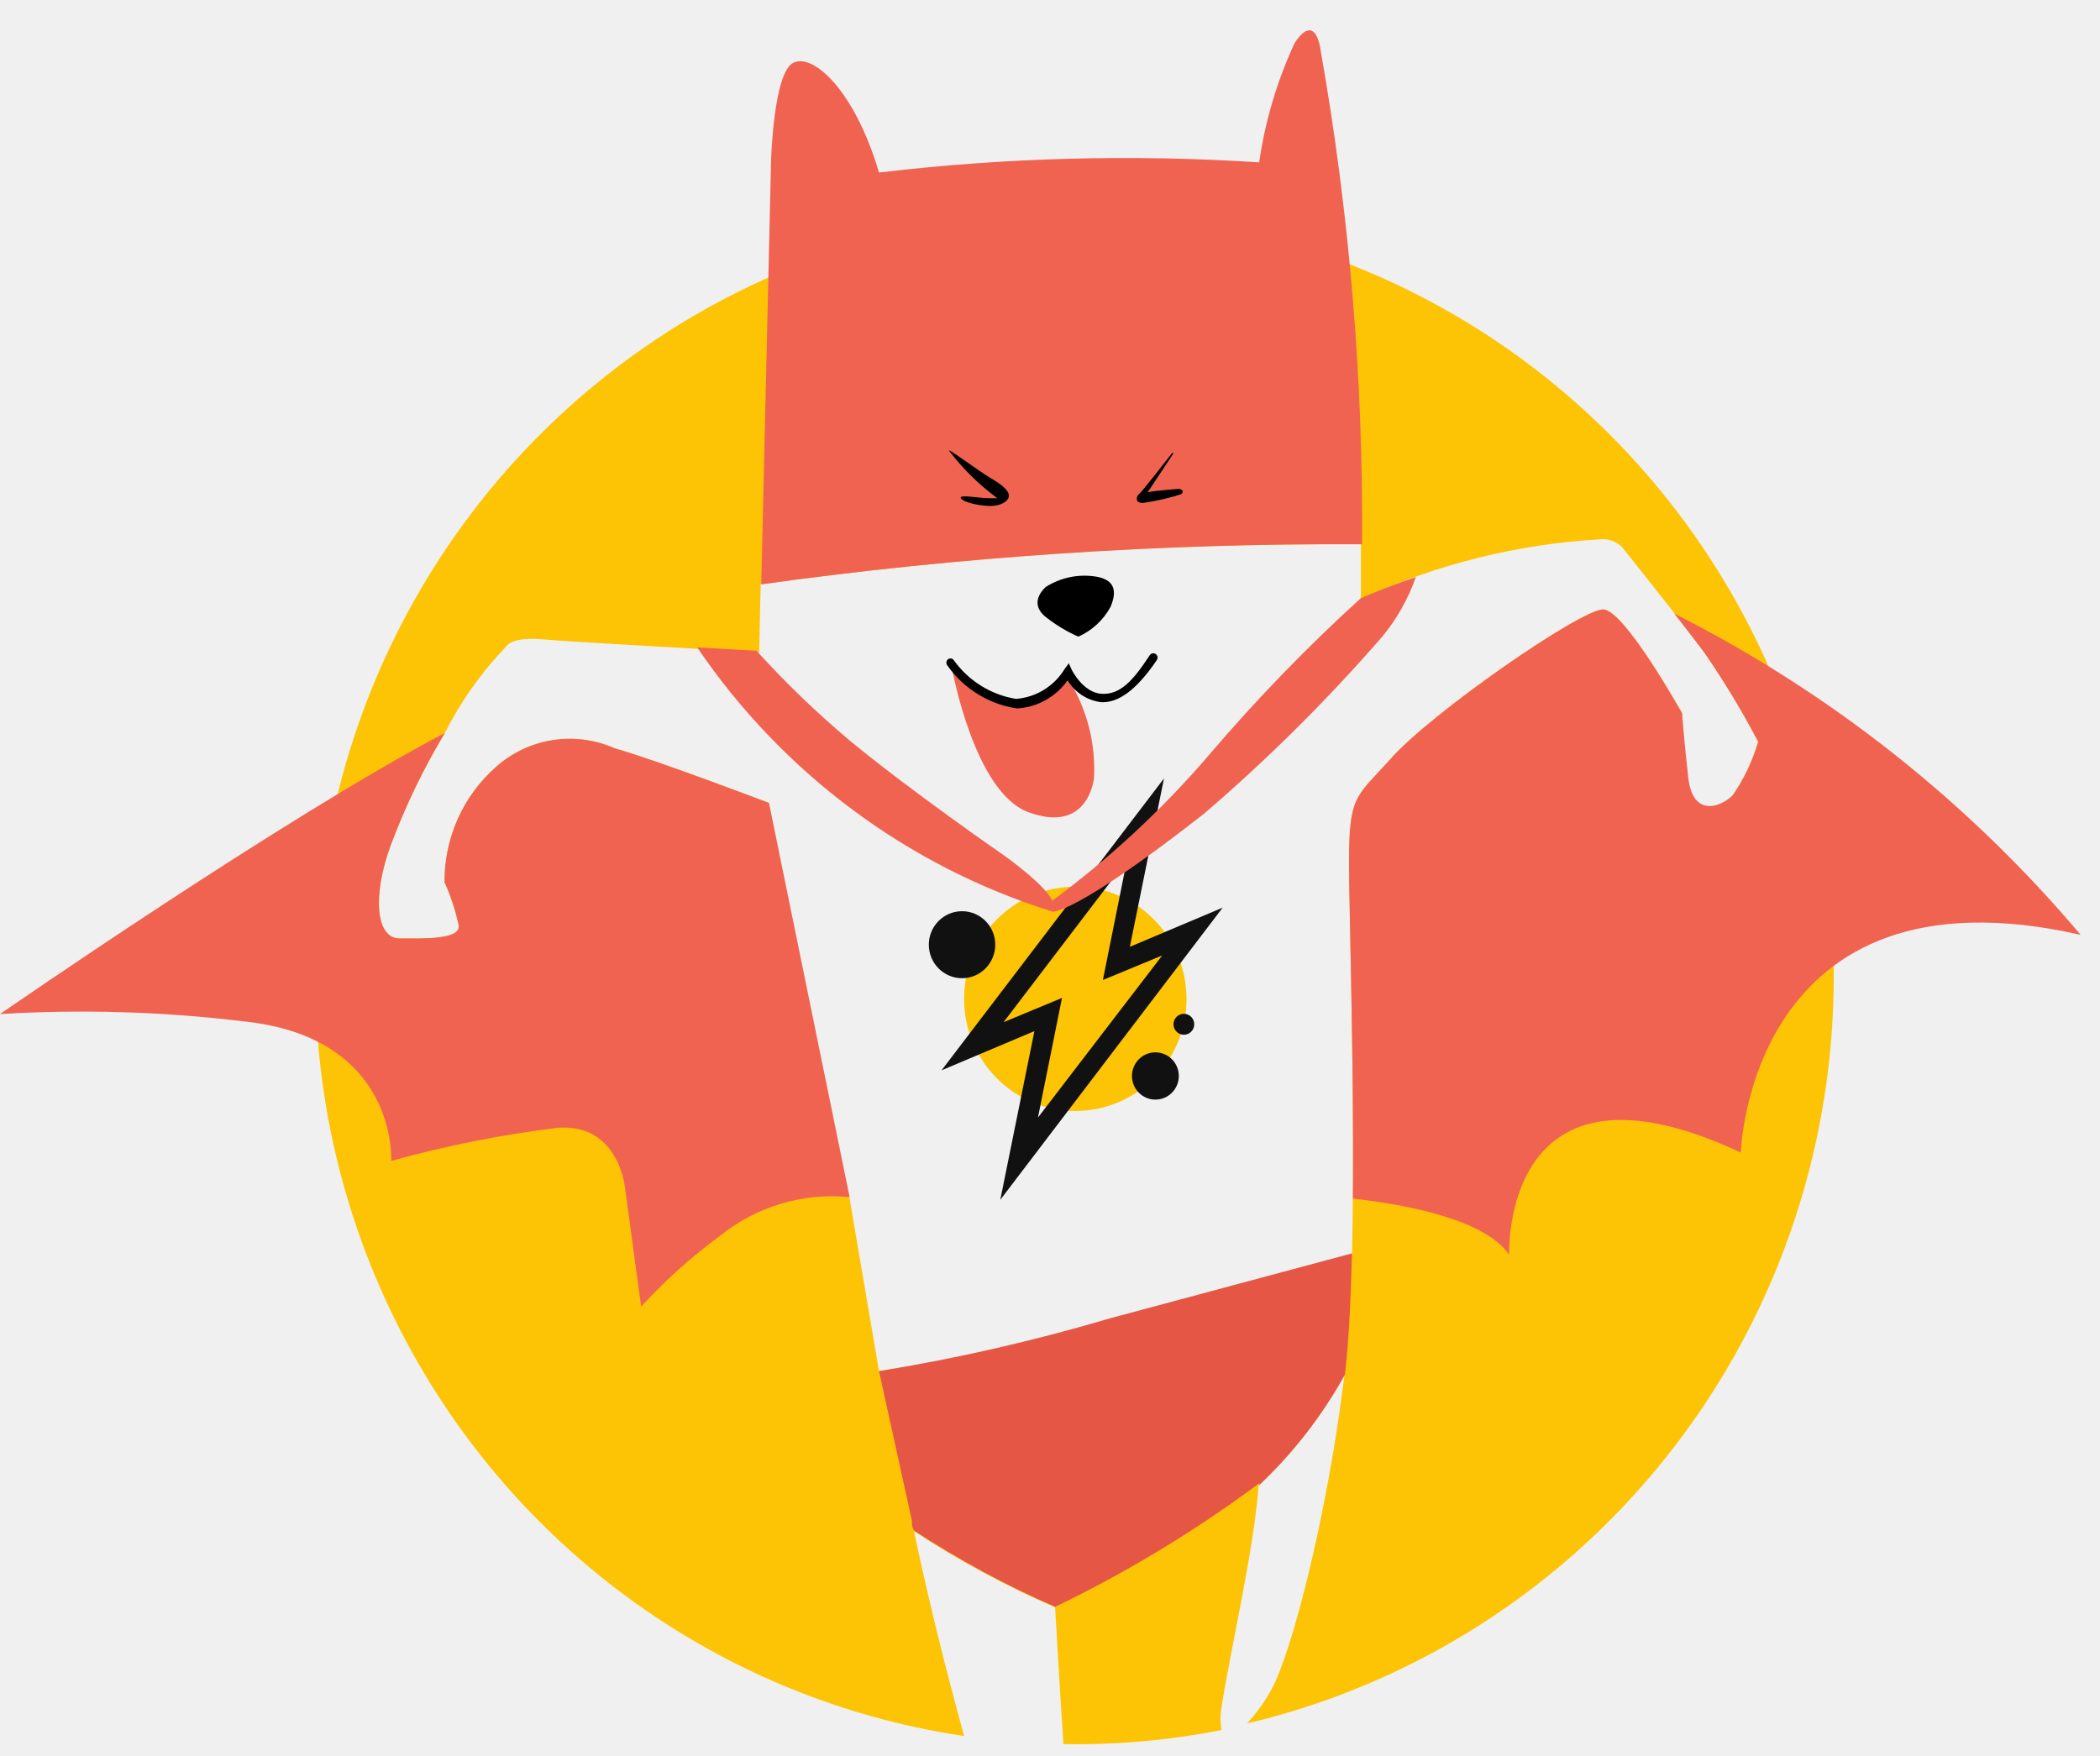
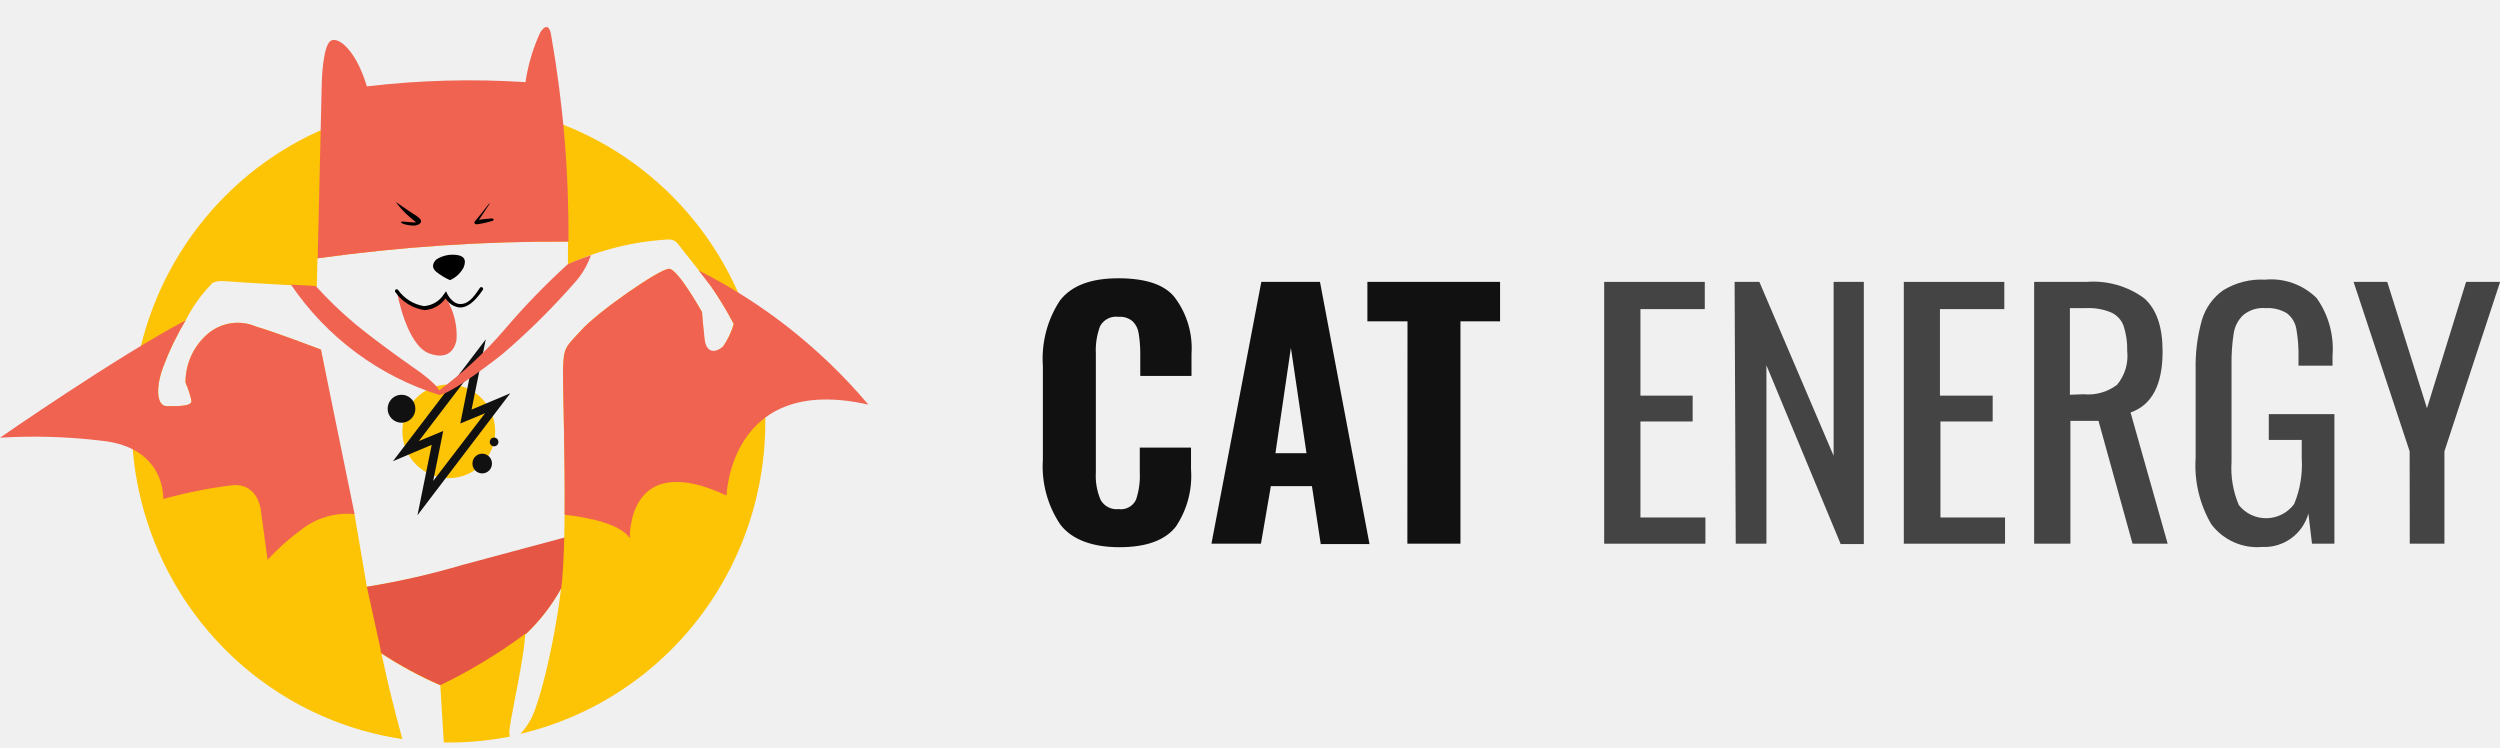
- <svg xmlns="http://www.w3.org/2000/svg" width="61" height="51" viewBox="0 0 61 51" fill="none">
-   <path d="M51.582 19.854C50.097 16.265 47.705 13.131 44.646 10.765C41.586 8.399 37.965 6.883 34.143 6.368C30.321 5.853 26.433 6.357 22.865 7.831C19.297 9.304 16.174 11.695 13.807 14.765C11.44 17.835 9.912 21.478 9.376 25.329C8.84 29.18 9.313 33.106 10.75 36.715C12.186 40.324 14.535 43.491 17.562 45.899C20.59 48.307 24.19 49.873 28.005 50.44C27.505 48.624 26.997 46.617 26.549 44.488C27.852 45.34 29.224 46.082 30.649 46.703C30.649 46.703 30.753 48.58 30.89 50.675C32.431 50.701 33.97 50.564 35.482 50.266C35.443 50.048 35.443 49.824 35.482 49.606C35.732 47.981 36.421 45.053 36.559 43.167C37.552 42.23 38.395 41.142 39.057 39.943L39.005 40.326C38.531 44.027 37.541 47.981 36.938 49.076C36.742 49.438 36.502 49.774 36.223 50.075C39.341 49.337 42.263 47.924 44.785 45.934C47.308 43.943 49.372 41.423 50.833 38.548C52.294 35.673 53.118 32.512 53.247 29.284C53.377 26.056 52.808 22.838 51.582 19.854ZM50.316 23.147C49.937 23.521 49.153 23.773 49.023 22.643C48.894 21.514 48.86 20.723 48.86 20.723C48.86 20.723 47.197 17.742 46.577 17.708C45.957 17.673 41.555 20.723 40.392 22.052C39.384 23.173 39.186 23.095 39.186 25.067C39.186 26.553 39.376 32.167 39.272 36.459L32.251 38.345C30.045 38.983 27.801 39.483 25.532 39.839L24.671 34.773H24.55L22.336 23.33C22.336 23.33 19.054 22.078 17.848 21.74C17.282 21.49 16.657 21.408 16.046 21.505C15.436 21.602 14.865 21.874 14.403 22.287C13.931 22.704 13.553 23.218 13.296 23.796C13.039 24.373 12.908 24.999 12.912 25.632C13.095 26.036 13.233 26.459 13.326 26.892C13.369 27.309 12.292 27.266 11.603 27.266C10.914 27.266 10.81 26.015 11.353 24.546C11.777 23.417 12.301 22.329 12.921 21.296C13.387 20.374 13.988 19.527 14.704 18.785C14.704 18.785 14.825 18.49 15.781 18.577C16.737 18.664 22.052 18.95 22.052 18.95L22.095 16.978C27.872 16.173 33.699 15.784 39.531 15.813C39.531 16.344 39.531 16.874 39.531 17.404C41.739 16.387 44.118 15.797 46.542 15.666C46.672 15.662 46.801 15.692 46.917 15.751C47.032 15.81 47.132 15.897 47.206 16.005C47.499 16.378 49.282 18.611 49.489 18.933C50.068 19.768 50.594 20.638 51.065 21.54C50.904 22.11 50.651 22.651 50.316 23.139V23.147Z" fill="#FDC305" />
-   <path d="M48.636 17.829C49.041 18.351 49.394 18.811 49.498 18.95C50.077 19.785 50.603 20.656 51.074 21.557C50.91 22.109 50.66 22.631 50.333 23.104C49.954 23.477 49.17 23.729 49.041 22.6C48.912 21.47 48.86 20.723 48.86 20.723C48.86 20.723 47.198 17.742 46.578 17.708C45.957 17.673 41.555 20.723 40.392 22.052C39.385 23.173 39.186 23.095 39.186 25.067C39.186 26.371 39.333 30.846 39.298 34.825C40.858 34.999 43.149 35.434 43.838 36.459C43.838 36.459 43.588 30.22 50.566 33.487C50.566 33.487 50.807 24.981 60.438 27.162C57.164 23.284 53.151 20.111 48.636 17.829Z" fill="#F06351" />
-   <path d="M39.565 15.813C39.6 10.999 39.197 6.191 38.359 1.45C38.359 1.45 38.23 0.321 37.61 1.242C37.098 2.343 36.75 3.514 36.576 4.717C32.894 4.479 29.198 4.578 25.533 5.013C24.826 2.623 23.62 1.537 23.043 1.824C22.466 2.111 22.397 4.674 22.397 4.674L22.113 16.978C27.896 16.172 33.728 15.783 39.565 15.813Z" fill="#F06351" />
-   <path d="M39.065 39.943C39.177 39.014 39.237 37.78 39.272 36.416L32.252 38.301C30.046 38.955 27.802 39.468 25.533 39.839L26.489 44.184C26.489 44.279 26.489 44.375 26.549 44.47C27.852 45.323 29.224 46.064 30.649 46.686C32.733 45.681 34.717 44.48 36.576 43.097V43.15C37.565 42.217 38.404 41.135 39.065 39.943Z" fill="#E55645" />
-   <path d="M27.566 13.094C27.523 13.007 28.427 13.685 28.78 13.893C29.133 14.102 29.306 14.258 29.306 14.406C29.306 14.554 29.082 14.701 28.772 14.701C28.462 14.701 27.979 14.597 27.91 14.475C27.841 14.354 28.427 14.475 28.72 14.475H28.97C28.439 14.084 27.967 13.619 27.566 13.094Z" fill="black" />
-   <path d="M34.026 13.189C34.026 13.189 33.165 14.302 33.087 14.354C33.01 14.406 32.941 14.649 33.251 14.606C33.607 14.552 33.959 14.471 34.302 14.362C34.397 14.31 34.362 14.189 34.199 14.206C34.035 14.223 33.613 14.249 33.337 14.302L34.069 13.198C34.069 13.198 34.095 13.094 34.026 13.189Z" fill="black" />
-   <path d="M31.322 18.498C31.721 18.321 32.051 18.016 32.26 17.63C32.502 17.056 32.26 16.839 31.881 16.761C31.36 16.665 30.822 16.77 30.374 17.056C30.038 17.378 30.081 17.69 30.374 17.925C30.665 18.155 30.983 18.348 31.322 18.498Z" fill="black" />
-   <path d="M31.011 19.593C30.912 19.79 30.778 19.967 30.615 20.115C30.37 20.314 30.068 20.429 29.754 20.445C29.279 20.492 28.805 20.355 28.427 20.062C28.253 19.96 28.099 19.828 27.971 19.672C27.884 19.577 27.779 19.503 27.66 19.454C27.66 19.454 28.306 23.026 29.874 23.599C31.442 24.172 31.735 22.939 31.778 22.608C31.83 21.62 31.584 20.638 31.072 19.793C31.072 19.532 31.054 19.706 31.011 19.593Z" fill="#F06351" />
-   <path d="M29.547 20.584C29.144 20.525 28.757 20.385 28.409 20.172C28.061 19.958 27.759 19.676 27.523 19.341C27.502 19.317 27.49 19.287 27.49 19.254C27.49 19.222 27.502 19.192 27.523 19.168C27.534 19.156 27.547 19.147 27.562 19.14C27.577 19.134 27.593 19.131 27.609 19.131C27.625 19.131 27.641 19.134 27.655 19.14C27.67 19.147 27.684 19.156 27.695 19.168C27.908 19.469 28.178 19.725 28.491 19.921C28.802 20.116 29.15 20.247 29.512 20.306C29.799 20.284 30.077 20.194 30.323 20.043C30.568 19.892 30.775 19.684 30.925 19.437L31.046 19.272L31.132 19.463C31.132 19.463 31.459 20.123 31.993 20.158C32.527 20.193 32.906 19.793 33.397 19.037C33.416 19.01 33.444 18.99 33.476 18.984C33.509 18.977 33.542 18.984 33.57 19.003C33.597 19.021 33.616 19.05 33.623 19.082C33.629 19.115 33.622 19.149 33.604 19.176C33.03 20.028 32.487 20.436 31.976 20.401C31.779 20.375 31.589 20.304 31.422 20.195C31.255 20.085 31.115 19.939 31.011 19.767C30.843 20.005 30.624 20.201 30.37 20.342C30.117 20.484 29.836 20.566 29.547 20.584Z" fill="black" />
-   <path d="M31.235 32.279C33.019 32.279 34.465 30.821 34.465 29.021C34.465 27.221 33.019 25.763 31.235 25.763C29.451 25.763 28.005 27.221 28.005 29.021C28.005 30.821 29.451 32.279 31.235 32.279Z" fill="#FDC305" />
-   <path d="M35.516 26.371L32.82 27.509L33.811 22.617L27.35 31.098L30.047 29.959L29.056 34.86L35.516 26.371ZM29.151 29.699L32.734 24.998L32.036 28.474L33.759 27.761L30.15 32.471L30.848 28.995L29.151 29.699Z" fill="#111111" />
-   <path d="M27.945 28.422C28.477 28.422 28.91 27.986 28.91 27.448C28.91 26.911 28.477 26.475 27.945 26.475C27.412 26.475 26.98 26.911 26.98 27.448C26.98 27.986 27.412 28.422 27.945 28.422Z" fill="#111111" />
-   <path d="M33.561 31.949C33.937 31.949 34.242 31.642 34.242 31.263C34.242 30.884 33.937 30.576 33.561 30.576C33.185 30.576 32.881 30.884 32.881 31.263C32.881 31.642 33.185 31.949 33.561 31.949Z" fill="#111111" />
-   <path d="M34.388 30.064C34.555 30.064 34.69 29.928 34.69 29.76C34.69 29.592 34.555 29.456 34.388 29.456C34.222 29.456 34.087 29.592 34.087 29.76C34.087 29.928 34.222 30.064 34.388 30.064Z" fill="#111111" />
-   <path d="M39.522 17.386C37.967 18.8 36.503 20.312 35.138 21.913C33.778 23.503 32.243 24.931 30.564 26.171C30.374 25.71 29.159 24.85 29.159 24.85C29.159 24.85 26.454 22.982 24.68 21.514C23.721 20.708 22.817 19.837 21.975 18.907L20.252 18.811C22.739 22.476 26.383 25.183 30.589 26.492C31.33 26.371 33.415 24.868 34.974 23.642C36.819 22.06 38.546 20.344 40.143 18.507C40.572 17.993 40.904 17.404 41.125 16.769C40.143 17.099 39.522 17.386 39.522 17.386Z" fill="#F06351" />
-   <path d="M22.337 23.33C22.337 23.33 19.055 22.078 17.849 21.74C17.282 21.49 16.657 21.408 16.047 21.505C15.436 21.602 14.866 21.874 14.403 22.287C13.931 22.704 13.554 23.218 13.296 23.796C13.039 24.373 12.908 24.999 12.913 25.632C13.095 26.036 13.233 26.459 13.326 26.892C13.369 27.309 12.293 27.266 11.603 27.266C10.914 27.266 10.811 26.015 11.354 24.546C11.777 23.417 12.302 22.329 12.921 21.296C8.227 23.764 0 29.464 0 29.464C2.353 29.321 4.714 29.391 7.055 29.673C11.578 30.133 11.362 33.731 11.362 33.731C12.953 33.288 14.574 32.966 16.212 32.766C18.038 32.645 18.168 34.608 18.168 34.608L18.624 37.962C19.317 37.206 20.082 36.519 20.907 35.912C21.97 35.053 23.324 34.648 24.68 34.782L22.337 23.33Z" fill="#F06351" />
+ <svg xmlns="http://www.w3.org/2000/svg" width="174" height="52" viewBox="0 0 174 52" fill="none">
+   <g clip-path="url(#clip0)">
+     <path d="M51.582 20.854C50.097 17.265 47.705 14.131 44.646 11.765C41.586 9.399 37.965 7.883 34.143 7.368C30.321 6.853 26.433 7.357 22.865 8.831C19.297 10.304 16.174 12.695 13.807 15.765C11.44 18.835 9.912 22.478 9.376 26.329C8.84 30.18 9.313 34.106 10.75 37.715C12.186 41.324 14.535 44.491 17.562 46.899C20.59 49.307 24.19 50.873 28.005 51.44C27.505 49.624 26.997 47.617 26.549 45.488C27.852 46.34 29.224 47.082 30.649 47.703C30.649 47.703 30.753 49.58 30.89 51.675C32.431 51.701 33.97 51.564 35.482 51.266C35.443 51.048 35.443 50.824 35.482 50.606C35.732 48.981 36.421 46.053 36.559 44.167C37.552 43.23 38.395 42.142 39.057 40.943L39.005 41.326C38.531 45.027 37.541 48.981 36.938 50.076C36.742 50.438 36.502 50.774 36.223 51.075C39.341 50.337 42.263 48.924 44.785 46.934C47.308 44.943 49.372 42.423 50.833 39.548C52.294 36.673 53.118 33.512 53.247 30.284C53.377 27.056 52.808 23.838 51.582 20.854ZM50.316 24.147C49.937 24.521 49.153 24.773 49.023 23.643C48.894 22.514 48.86 21.723 48.86 21.723C48.86 21.723 47.197 18.742 46.577 18.708C45.957 18.673 41.555 21.723 40.392 23.052C39.384 24.173 39.186 24.095 39.186 26.067C39.186 27.553 39.376 33.167 39.272 37.459L32.251 39.345C30.045 39.983 27.801 40.483 25.532 40.839L24.671 35.773H24.55L22.336 24.33C22.336 24.33 19.054 23.078 17.848 22.74C17.282 22.49 16.657 22.408 16.046 22.505C15.436 22.602 14.865 22.874 14.403 23.287C13.931 23.704 13.553 24.218 13.296 24.796C13.039 25.373 12.908 25.999 12.912 26.632C13.095 27.036 13.233 27.459 13.326 27.892C13.369 28.309 12.292 28.266 11.603 28.266C10.914 28.266 10.81 27.015 11.353 25.546C11.777 24.417 12.301 23.329 12.921 22.296C13.387 21.374 13.988 20.527 14.704 19.785C14.704 19.785 14.825 19.49 15.781 19.577C16.737 19.664 22.052 19.95 22.052 19.95L22.095 17.978C27.872 17.173 33.699 16.784 39.531 16.814C39.531 17.344 39.531 17.874 39.531 18.404C41.739 17.387 44.118 16.797 46.542 16.666C46.672 16.663 46.801 16.692 46.917 16.751C47.032 16.81 47.132 16.897 47.206 17.005C47.499 17.378 49.282 19.611 49.489 19.933C50.068 20.768 50.594 21.638 51.065 22.54C50.904 23.11 50.651 23.651 50.316 24.139V24.147Z" fill="#FDC305" />
+     <path d="M48.636 18.829C49.041 19.351 49.394 19.811 49.498 19.95C50.077 20.785 50.603 21.656 51.074 22.557C50.91 23.109 50.66 23.631 50.333 24.104C49.954 24.477 49.17 24.729 49.041 23.6C48.912 22.47 48.86 21.723 48.86 21.723C48.86 21.723 47.198 18.742 46.578 18.708C45.957 18.673 41.555 21.723 40.392 23.052C39.385 24.173 39.186 24.095 39.186 26.067C39.186 27.371 39.333 31.846 39.298 35.825C40.858 35.999 43.149 36.434 43.838 37.459C43.838 37.459 43.588 31.22 50.566 34.487C50.566 34.487 50.807 25.981 60.438 28.162C57.164 24.284 53.151 21.111 48.636 18.829Z" fill="#F06351" />
+     <path d="M39.565 16.814C39.6 11.999 39.197 7.191 38.359 2.45C38.359 2.45 38.23 1.321 37.61 2.242C37.098 3.343 36.75 4.514 36.576 5.717C32.894 5.479 29.198 5.578 25.533 6.013C24.826 3.623 23.62 2.537 23.043 2.824C22.466 3.111 22.397 5.674 22.397 5.674L22.113 17.978C27.896 17.172 33.728 16.783 39.565 16.814Z" fill="#F06351" />
+     <path d="M39.065 40.943C39.177 40.014 39.237 38.78 39.272 37.416L32.252 39.301C30.046 39.955 27.802 40.468 25.533 40.839L26.489 45.184C26.489 45.279 26.489 45.375 26.549 45.47C27.852 46.323 29.224 47.064 30.649 47.686C32.733 46.681 34.717 45.48 36.576 44.097V44.15C37.565 43.217 38.404 42.135 39.065 40.943Z" fill="#E55645" />
+     <path d="M27.566 14.094C27.523 14.007 28.427 14.685 28.78 14.893C29.133 15.102 29.306 15.258 29.306 15.406C29.306 15.554 29.082 15.701 28.772 15.701C28.462 15.701 27.979 15.597 27.91 15.475C27.841 15.354 28.427 15.475 28.72 15.475H28.97C28.439 15.084 27.967 14.619 27.566 14.094Z" fill="black" />
+     <path d="M34.026 14.189C34.026 14.189 33.165 15.302 33.087 15.354C33.01 15.406 32.941 15.649 33.251 15.606C33.607 15.552 33.959 15.471 34.302 15.362C34.397 15.31 34.362 15.189 34.199 15.206C34.035 15.223 33.613 15.249 33.337 15.302L34.069 14.198C34.069 14.198 34.095 14.094 34.026 14.189Z" fill="black" />
+     <path d="M31.322 19.498C31.721 19.321 32.051 19.016 32.26 18.63C32.502 18.056 32.26 17.839 31.881 17.761C31.36 17.665 30.822 17.77 30.374 18.056C30.038 18.378 30.081 18.69 30.374 18.925C30.665 19.155 30.983 19.348 31.322 19.498Z" fill="black" />
+     <path d="M31.011 20.593C30.912 20.79 30.778 20.967 30.615 21.115C30.37 21.314 30.068 21.429 29.754 21.445C29.279 21.492 28.805 21.355 28.427 21.062C28.253 20.96 28.099 20.828 27.971 20.672C27.884 20.577 27.779 20.503 27.66 20.454C27.66 20.454 28.306 24.026 29.874 24.599C31.442 25.172 31.735 23.939 31.778 23.608C31.83 22.62 31.584 21.638 31.072 20.793C31.072 20.532 31.054 20.706 31.011 20.593Z" fill="#F06351" />
+     <path d="M29.547 21.584C29.144 21.525 28.757 21.385 28.409 21.172C28.061 20.958 27.759 20.676 27.523 20.341C27.502 20.317 27.49 20.287 27.49 20.254C27.49 20.222 27.502 20.192 27.523 20.168C27.534 20.156 27.547 20.147 27.562 20.14C27.577 20.134 27.593 20.131 27.609 20.131C27.625 20.131 27.641 20.134 27.655 20.14C27.67 20.147 27.684 20.156 27.695 20.168C27.908 20.469 28.178 20.725 28.491 20.921C28.802 21.116 29.15 21.247 29.512 21.306C29.799 21.284 30.077 21.194 30.323 21.043C30.568 20.892 30.775 20.684 30.925 20.437L31.046 20.272L31.132 20.463C31.132 20.463 31.459 21.123 31.993 21.158C32.527 21.193 32.906 20.793 33.397 20.037C33.416 20.01 33.444 19.99 33.476 19.984C33.509 19.977 33.542 19.984 33.57 20.003C33.597 20.021 33.616 20.05 33.623 20.082C33.629 20.115 33.622 20.149 33.604 20.176C33.03 21.028 32.487 21.436 31.976 21.401C31.779 21.375 31.589 21.304 31.422 21.195C31.255 21.085 31.115 20.939 31.011 20.767C30.843 21.005 30.624 21.201 30.37 21.342C30.117 21.484 29.836 21.566 29.547 21.584Z" fill="black" />
+     <path d="M31.235 33.279C33.019 33.279 34.465 31.821 34.465 30.021C34.465 28.221 33.019 26.763 31.235 26.763C29.451 26.763 28.005 28.221 28.005 30.021C28.005 31.821 29.451 33.279 31.235 33.279Z" fill="#FDC305" />
+     <path d="M35.516 27.371L32.82 28.509L33.811 23.617L27.35 32.098L30.047 30.959L29.056 35.86L35.516 27.371ZM29.151 30.699L32.734 25.998L32.036 29.474L33.759 28.761L30.15 33.471L30.848 29.995L29.151 30.699Z" fill="#111111" />
+     <path d="M27.945 29.422C28.477 29.422 28.91 28.986 28.91 28.448C28.91 27.911 28.477 27.475 27.945 27.475C27.412 27.475 26.98 27.911 26.98 28.448C26.98 28.986 27.412 29.422 27.945 29.422Z" fill="#111111" />
+     <path d="M33.561 32.949C33.937 32.949 34.242 32.642 34.242 32.263C34.242 31.884 33.937 31.576 33.561 31.576C33.185 31.576 32.881 31.884 32.881 32.263C32.881 32.642 33.185 32.949 33.561 32.949Z" fill="#111111" />
+     <path d="M34.388 31.064C34.555 31.064 34.69 30.928 34.69 30.76C34.69 30.592 34.555 30.456 34.388 30.456C34.222 30.456 34.087 30.592 34.087 30.76C34.087 30.928 34.222 31.064 34.388 31.064Z" fill="#111111" />
+     <path d="M39.522 18.386C37.967 19.8 36.503 21.312 35.138 22.913C33.778 24.503 32.243 25.931 30.564 27.171C30.374 26.71 29.159 25.85 29.159 25.85C29.159 25.85 26.454 23.982 24.68 22.514C23.721 21.708 22.817 20.837 21.975 19.907L20.252 19.811C22.739 23.476 26.383 26.183 30.589 27.492C31.33 27.371 33.415 25.868 34.974 24.642C36.819 23.06 38.546 21.344 40.143 19.507C40.572 18.993 40.904 18.404 41.125 17.769C40.143 18.099 39.522 18.386 39.522 18.386Z" fill="#F06351" />
+     <path d="M22.337 24.33C22.337 24.33 19.055 23.078 17.849 22.74C17.282 22.49 16.657 22.408 16.047 22.505C15.436 22.602 14.866 22.874 14.403 23.287C13.931 23.704 13.554 24.218 13.296 24.796C13.039 25.373 12.908 25.999 12.913 26.632C13.095 27.036 13.233 27.459 13.326 27.892C13.369 28.309 12.293 28.266 11.603 28.266C10.914 28.266 10.811 27.015 11.354 25.546C11.777 24.417 12.302 23.329 12.921 22.296C8.227 24.764 0 30.464 0 30.464C2.353 30.321 4.714 30.391 7.055 30.673C11.578 31.133 11.362 34.731 11.362 34.731C12.953 34.288 14.574 33.966 16.212 33.766C18.038 33.645 18.168 35.608 18.168 35.608L18.624 38.962C19.317 38.206 20.082 37.519 20.907 36.912C21.97 36.053 23.324 35.648 24.68 35.782L22.337 24.33Z" fill="#F06351" />
+     <path d="M73.79 36.495C72.903 35.168 72.478 33.581 72.584 31.985V25.468C72.472 23.86 72.89 22.259 73.773 20.915C74.571 19.878 75.935 19.362 77.864 19.368C79.794 19.374 81.1 19.829 81.784 20.732C82.617 21.852 83.023 23.237 82.929 24.634V26.163H79.363V24.503C79.358 24.067 79.321 23.631 79.251 23.2C79.208 22.888 79.066 22.599 78.846 22.375C78.711 22.257 78.553 22.168 78.383 22.113C78.213 22.058 78.034 22.038 77.856 22.053C77.6 22.015 77.339 22.056 77.108 22.173C76.876 22.29 76.686 22.475 76.564 22.705C76.337 23.315 76.237 23.966 76.271 24.616V32.889C76.231 33.544 76.347 34.199 76.607 34.8C76.731 35.017 76.915 35.193 77.137 35.305C77.359 35.418 77.609 35.463 77.856 35.434C78.098 35.469 78.345 35.425 78.562 35.31C78.778 35.195 78.953 35.013 79.062 34.791C79.27 34.18 79.361 33.534 79.329 32.889V31.151H82.895V32.654C83 34.072 82.626 35.483 81.835 36.66C81.077 37.615 79.768 38.085 77.907 38.085C76.047 38.085 74.591 37.563 73.79 36.495Z" fill="#111111" />
+     <path d="M87.788 19.62H91.871L95.317 37.867H91.923L91.311 33.836H88.451L87.762 37.841H84.317L87.788 19.62ZM90.932 31.542L89.847 24.208L88.77 31.542H90.932Z" fill="#111111" />
+     <path d="M97.962 22.366H95.171V19.62H104.405V22.366H101.648V37.841H97.953L97.962 22.366Z" fill="#111111" />
+     <path d="M111.65 19.62H118.653V21.514H114.174V27.536H117.809V29.335H114.174V36.017H118.696V37.841H111.65V19.62Z" fill="#444444" />
+     <path d="M120.729 19.62H122.452L127.62 31.724V19.62H129.722V37.867H128.111L122.943 25.424V37.841H120.807L120.729 19.62Z" fill="#444444" />
+     <path d="M132.505 19.62H139.499V21.514H135.02V27.536H138.69V29.335H135.055V36.017H139.551V37.841H132.505V19.62Z" fill="#444444" />
+     <path d="M141.576 19.62H145.211C146.643 19.504 148.07 19.907 149.234 20.758C150.095 21.514 150.517 22.748 150.517 24.46C150.517 26.777 149.773 28.194 148.286 28.709L150.87 37.841H148.424L146.055 29.291H144.1V37.841H141.576V19.62ZM145.021 27.44C145.851 27.521 146.681 27.286 147.347 26.78C147.618 26.457 147.82 26.081 147.942 25.676C148.063 25.271 148.101 24.846 148.053 24.425C148.071 23.836 147.986 23.248 147.804 22.687C147.73 22.481 147.615 22.291 147.467 22.13C147.319 21.969 147.141 21.839 146.942 21.749C146.383 21.518 145.78 21.414 145.176 21.445H144.065V27.475L145.021 27.44Z" fill="#444444" />
+     <path d="M153.911 36.495C153.088 35.093 152.707 33.471 152.817 31.846V25.763C152.788 24.59 152.933 23.418 153.248 22.288C153.497 21.438 154.026 20.699 154.747 20.194C155.618 19.664 156.626 19.41 157.641 19.464C158.298 19.401 158.961 19.483 159.582 19.705C160.204 19.927 160.771 20.284 161.242 20.75C162.068 21.918 162.459 23.343 162.344 24.773V25.451H159.976V24.886C159.992 24.21 159.94 23.535 159.821 22.87C159.742 22.444 159.509 22.063 159.166 21.801C158.719 21.535 158.202 21.411 157.684 21.445C157.122 21.396 156.562 21.571 156.125 21.931C155.768 22.273 155.534 22.726 155.462 23.218C155.353 23.933 155.304 24.657 155.315 25.381V32.15C155.247 33.178 155.421 34.209 155.824 35.156C156.057 35.448 156.354 35.681 156.691 35.84C157.028 35.998 157.396 36.076 157.768 36.068C158.139 36.061 158.504 35.968 158.835 35.796C159.165 35.624 159.452 35.379 159.674 35.078C160.089 34.076 160.269 32.99 160.2 31.907V30.621H157.908V28.822H162.474V37.841H160.914L160.665 35.747C160.467 36.443 160.042 37.051 159.459 37.472C158.876 37.893 158.168 38.103 157.452 38.067C156.778 38.127 156.1 38.014 155.481 37.739C154.862 37.465 154.322 37.036 153.911 36.495Z" fill="#444444" />
+     <path d="M167.711 31.411L163.809 19.62H166.152L168.917 28.414L171.639 19.62H174.008L170.132 31.411V37.841H167.72L167.711 31.411Z" fill="#444444" />
+   </g>
+   <defs>
+     <clipPath id="clip0">
+       <rect width="174" height="51.683" fill="white" />
+     </clipPath>
+   </defs>
</svg>
